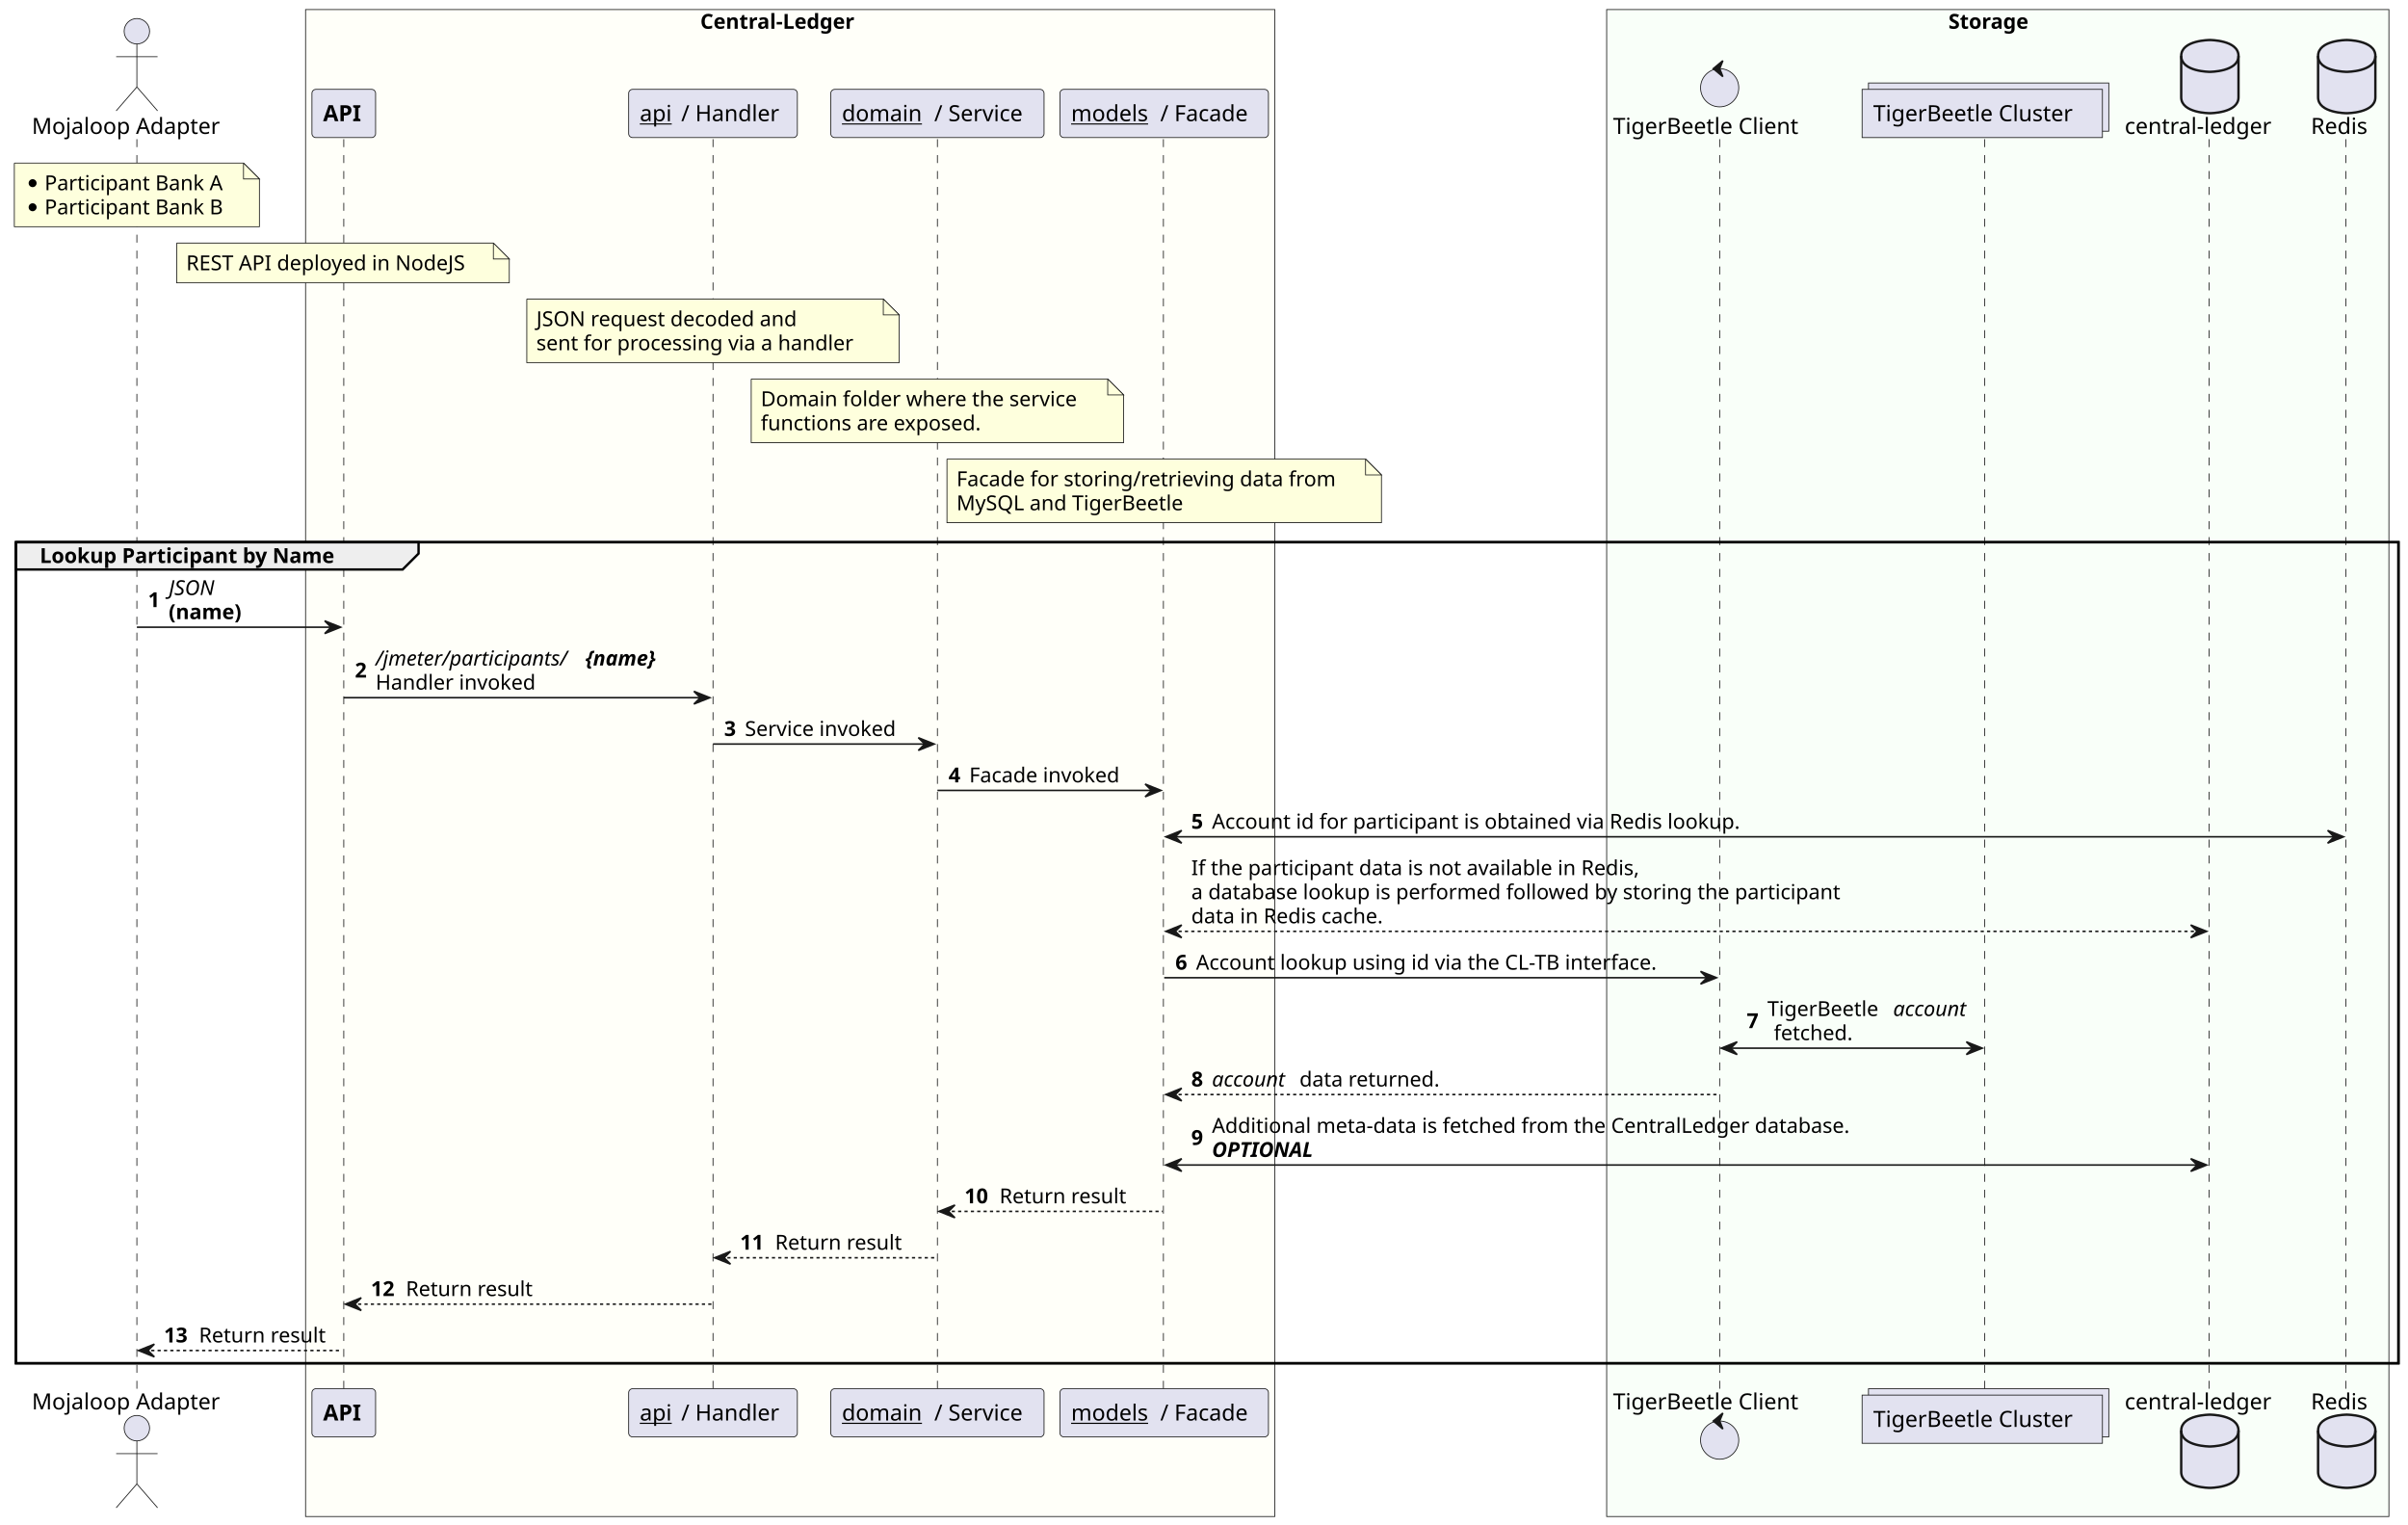
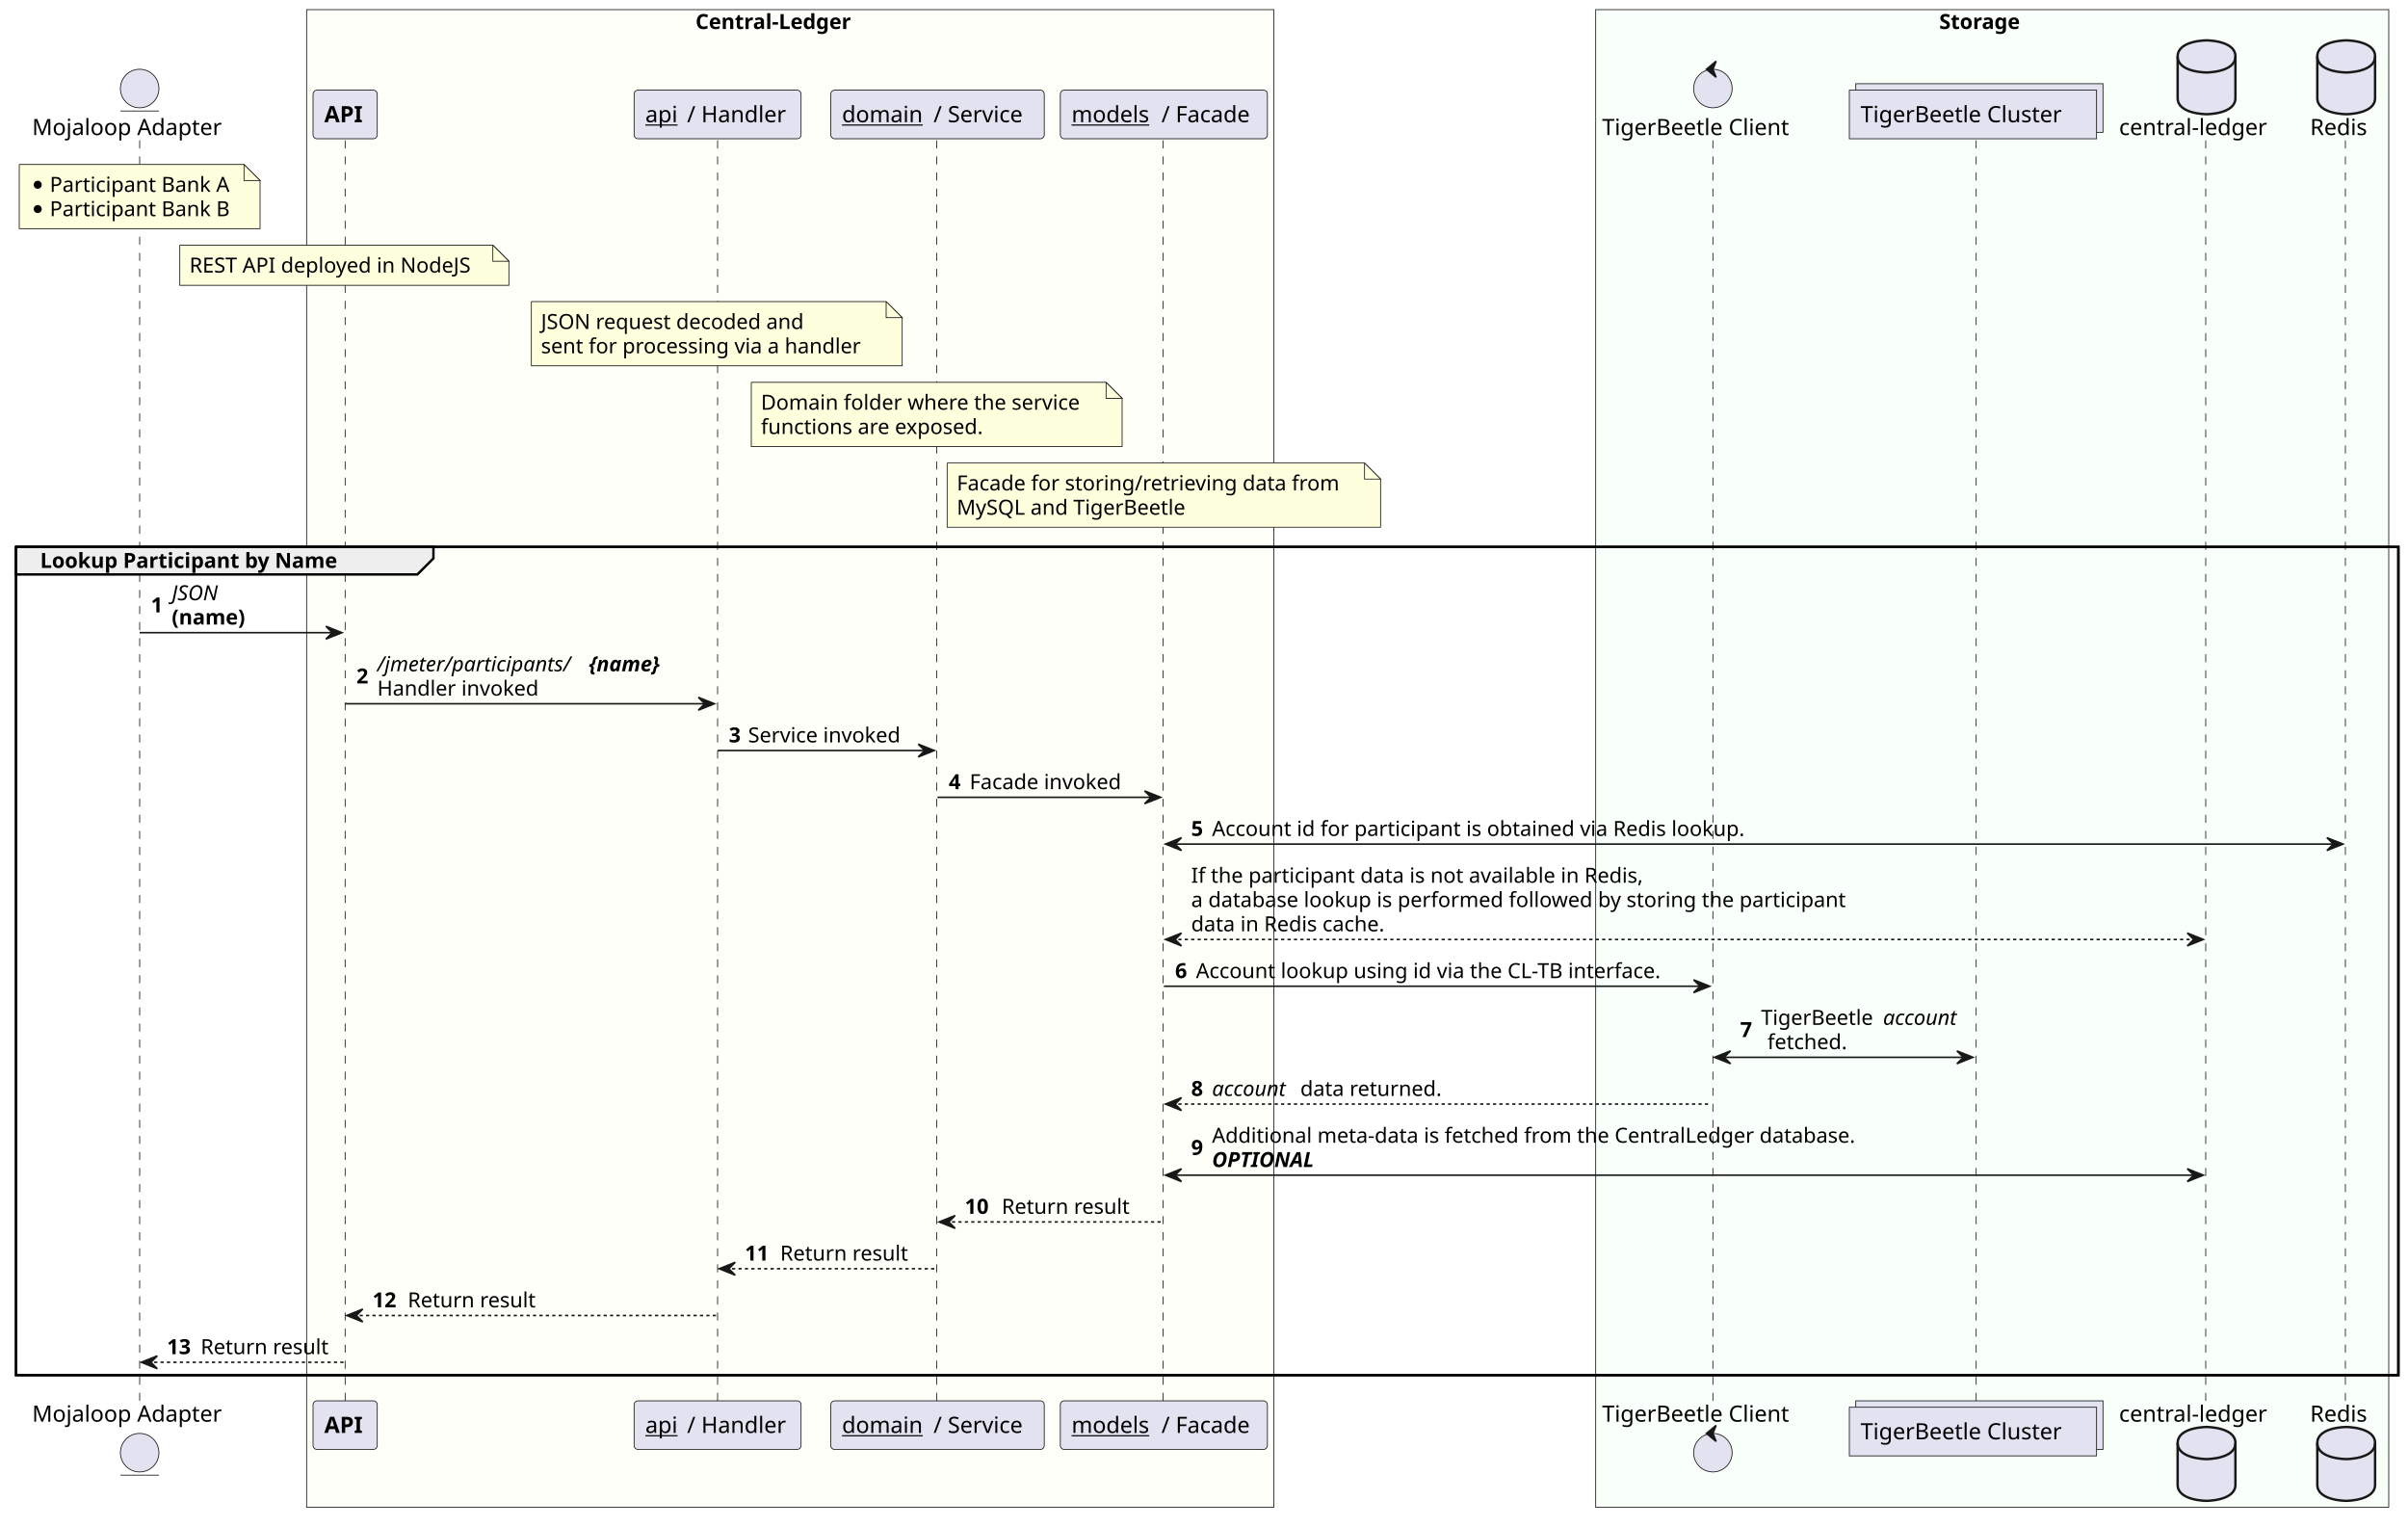
- <svg xmlns="http://www.w3.org/2000/svg" contentStyleType="text/css" height="958px" preserveAspectRatio="none" style="width:1513px;height:958px;background:#FFFFFF;" version="1.1" viewBox="0 0 1513 958" width="1513px" zoomAndPan="magnify">
+ <svg xmlns="http://www.w3.org/2000/svg" contentStyleType="text/css" height="951px" preserveAspectRatio="none" style="width:1500px;height:951px;background:#FFFFFF;" version="1.1" viewBox="0 0 1500 951" width="1500px" zoomAndPan="magnify">
  <defs />
  <g>
-     <rect fill="#FFFFF9" height="946.711" style="stroke:#181818;stroke-width:0.5;" width="609" x="192" y="6" />
-     <text fill="#000000" font-family="sans-serif" font-size="13" font-weight="bold" lengthAdjust="spacing" textLength="108" x="440" y="18.067">Central-Ledger</text>
-     <rect fill="#F9FFF9" height="946.711" style="stroke:#181818;stroke-width:0.5;" width="491.5" x="1009.5" y="6" />
-     <text fill="#000000" font-family="sans-serif" font-size="13" font-weight="bold" lengthAdjust="spacing" textLength="57" x="1224.25" y="18.067">Storage</text>
-     <rect height="515.789" style="stroke:#000000;stroke-width:1.5;fill:none;" width="1497" x="10" y="340.625" />
-     <line style="stroke:#181818;stroke-width:0.5;fill:none;stroke-dasharray:5.0,5.0;" x1="86" x2="86" y1="87.43" y2="873.414" />
-     <line style="stroke:#181818;stroke-width:0.5;fill:none;stroke-dasharray:5.0,5.0;" x1="216" x2="216" y1="87.43" y2="873.414" />
-     <line style="stroke:#181818;stroke-width:0.5;fill:none;stroke-dasharray:5.0,5.0;" x1="448" x2="448" y1="87.43" y2="873.414" />
-     <line style="stroke:#181818;stroke-width:0.5;fill:none;stroke-dasharray:5.0,5.0;" x1="589" x2="589" y1="87.43" y2="873.414" />
-     <line style="stroke:#181818;stroke-width:0.5;fill:none;stroke-dasharray:5.0,5.0;" x1="731" x2="731" y1="87.43" y2="873.414" />
-     <line style="stroke:#181818;stroke-width:0.5;fill:none;stroke-dasharray:5.0,5.0;" x1="1080.5" x2="1080.5" y1="87.43" y2="873.414" />
-     <line style="stroke:#181818;stroke-width:0.5;fill:none;stroke-dasharray:5.0,5.0;" x1="1247" x2="1247" y1="87.43" y2="873.414" />
-     <line style="stroke:#181818;stroke-width:0.5;fill:none;stroke-dasharray:5.0,5.0;" x1="1388" x2="1388" y1="87.43" y2="873.414" />
-     <line style="stroke:#181818;stroke-width:0.5;fill:none;stroke-dasharray:5.0,5.0;" x1="1474" x2="1474" y1="87.43" y2="873.414" />
-     <text fill="#000000" font-family="sans-serif" font-size="14" lengthAdjust="spacing" textLength="126" x="20" y="84.128">Mojaloop Adapter</text>
-     <ellipse cx="86" cy="19.633" fill="#E2E2F0" rx="8" ry="8" style="stroke:#181818;stroke-width:0.5;" />
-     <path d="M86,27.633 L86,54.633 M73,35.633 L99,35.633 M86,54.633 L73,69.633 M86,54.633 L99,69.633 " fill="none" style="stroke:#181818;stroke-width:0.5;" />
-     <text fill="#000000" font-family="sans-serif" font-size="14" lengthAdjust="spacing" textLength="126" x="20" y="885.409">Mojaloop Adapter</text>
-     <ellipse cx="86" cy="897.211" fill="#E2E2F0" rx="8" ry="8" style="stroke:#181818;stroke-width:0.5;" />
-     <path d="M86,905.211 L86,932.211 M73,913.211 L99,913.211 M86,932.211 L73,947.211 M86,932.211 L99,947.211 " fill="none" style="stroke:#181818;stroke-width:0.5;" />
-     <rect fill="#E2E2F0" height="30.297" rx="2.5" ry="2.5" style="stroke:#181818;stroke-width:0.5;" width="40" x="196" y="56.133" />
-     <text fill="#000000" font-family="sans-serif" font-size="14" font-weight="bold" lengthAdjust="spacing" textLength="26" x="203" y="76.128">API</text>
-     <rect fill="#E2E2F0" height="30.297" rx="2.5" ry="2.5" style="stroke:#181818;stroke-width:0.5;" width="40" x="196" y="872.414" />
-     <text fill="#000000" font-family="sans-serif" font-size="14" font-weight="bold" lengthAdjust="spacing" textLength="26" x="203" y="892.409">API</text>
-     <rect fill="#E2E2F0" height="30.297" rx="2.5" ry="2.5" style="stroke:#181818;stroke-width:0.5;" width="106" x="395" y="56.133" />
+     <rect fill="#FFFFF9" height="932.711" style="stroke:#181818;stroke-width:0.5;" width="602.5" x="191" y="6" />
+     <text fill="#000000" font-family="sans-serif" font-size="13" font-weight="bold" lengthAdjust="spacing" textLength="113" x="433.25" y="18.067">Central-Ledger</text>
+     <rect fill="#F9FFF9" height="932.711" style="stroke:#181818;stroke-width:0.5;" width="494" x="994" y="6" />
+     <text fill="#000000" font-family="sans-serif" font-size="13" font-weight="bold" lengthAdjust="spacing" textLength="61" x="1208" y="18.067">Storage</text>
+     <rect height="515.789" style="stroke:#000000;stroke-width:1.5;fill:none;" width="1484" x="10" y="340.625" />
+     <line style="stroke:#181818;stroke-width:0.5;fill:none;stroke-dasharray:5.0,5.0;" x1="87" x2="87" y1="87.43" y2="873.414" />
+     <line style="stroke:#181818;stroke-width:0.5;fill:none;stroke-dasharray:5.0,5.0;" x1="215" x2="215" y1="87.43" y2="873.414" />
+     <line style="stroke:#181818;stroke-width:0.5;fill:none;stroke-dasharray:5.0,5.0;" x1="447" x2="447" y1="87.43" y2="873.414" />
+     <line style="stroke:#181818;stroke-width:0.5;fill:none;stroke-dasharray:5.0,5.0;" x1="583.5" x2="583.5" y1="87.43" y2="873.414" />
+     <line style="stroke:#181818;stroke-width:0.5;fill:none;stroke-dasharray:5.0,5.0;" x1="724.5" x2="724.5" y1="87.43" y2="873.414" />
+     <line style="stroke:#181818;stroke-width:0.5;fill:none;stroke-dasharray:5.0,5.0;" x1="1067" x2="1067" y1="87.43" y2="873.414" />
+     <line style="stroke:#181818;stroke-width:0.5;fill:none;stroke-dasharray:5.0,5.0;" x1="1231" x2="1231" y1="87.43" y2="873.414" />
+     <line style="stroke:#181818;stroke-width:0.5;fill:none;stroke-dasharray:5.0,5.0;" x1="1374" x2="1374" y1="87.43" y2="873.414" />
+     <line style="stroke:#181818;stroke-width:0.5;fill:none;stroke-dasharray:5.0,5.0;" x1="1461" x2="1461" y1="87.43" y2="873.414" />
+     <text fill="#000000" font-family="sans-serif" font-size="14" lengthAdjust="spacing" textLength="128" x="20" y="84.128">Mojaloop Adapter</text>
+     <ellipse cx="87" cy="55.133" fill="#E2E2F0" rx="12" ry="12" style="stroke:#181818;stroke-width:0.5;" />
+     <line style="stroke:#181818;stroke-width:0.5;" x1="75" x2="99" y1="69.133" y2="69.133" />
+     <text fill="#000000" font-family="sans-serif" font-size="14" lengthAdjust="spacing" textLength="128" x="20" y="885.409">Mojaloop Adapter</text>
+     <ellipse cx="87" cy="904.711" fill="#E2E2F0" rx="12" ry="12" style="stroke:#181818;stroke-width:0.5;" />
+     <line style="stroke:#181818;stroke-width:0.5;" x1="75" x2="99" y1="918.711" y2="918.711" />
+     <rect fill="#E2E2F0" height="30.297" rx="2.5" ry="2.5" style="stroke:#181818;stroke-width:0.5;" width="40" x="195" y="56.133" />
+     <text fill="#000000" font-family="sans-serif" font-size="14" font-weight="bold" lengthAdjust="spacing" textLength="26" x="202" y="76.128">API</text>
+     <rect fill="#E2E2F0" height="30.297" rx="2.5" ry="2.5" style="stroke:#181818;stroke-width:0.5;" width="40" x="195" y="872.414" />
+     <text fill="#000000" font-family="sans-serif" font-size="14" font-weight="bold" lengthAdjust="spacing" textLength="26" x="202" y="892.409">API</text>
+     <rect fill="#E2E2F0" height="30.297" rx="2.5" ry="2.5" style="stroke:#181818;stroke-width:0.5;" width="104" x="395" y="56.133" />
    <text fill="#000000" font-family="sans-serif" font-size="14" lengthAdjust="spacing" text-decoration="underline" textLength="22" x="402" y="76.128">api</text>
-     <text fill="#000000" font-family="sans-serif" font-size="14" lengthAdjust="spacing" textLength="66" x="428" y="76.128">/ Handler</text>
-     <rect fill="#E2E2F0" height="30.297" rx="2.5" ry="2.5" style="stroke:#181818;stroke-width:0.5;" width="106" x="395" y="872.414" />
+     <text fill="#000000" font-family="sans-serif" font-size="14" lengthAdjust="spacing" textLength="64" x="428" y="76.128">/ Handler</text>
+     <rect fill="#E2E2F0" height="30.297" rx="2.5" ry="2.5" style="stroke:#181818;stroke-width:0.5;" width="104" x="395" y="872.414" />
    <text fill="#000000" font-family="sans-serif" font-size="14" lengthAdjust="spacing" text-decoration="underline" textLength="22" x="402" y="892.409">api</text>
-     <text fill="#000000" font-family="sans-serif" font-size="14" lengthAdjust="spacing" textLength="66" x="428" y="892.409">/ Handler</text>
-     <rect fill="#E2E2F0" height="30.297" rx="2.5" ry="2.5" style="stroke:#181818;stroke-width:0.5;" width="134" x="522" y="56.133" />
-     <text fill="#000000" font-family="sans-serif" font-size="14" lengthAdjust="spacing" text-decoration="underline" textLength="54" x="529" y="76.128">domain</text>
-     <text fill="#000000" font-family="sans-serif" font-size="14" lengthAdjust="spacing" textLength="62" x="587" y="76.128">/ Service</text>
-     <rect fill="#E2E2F0" height="30.297" rx="2.5" ry="2.5" style="stroke:#181818;stroke-width:0.5;" width="134" x="522" y="872.414" />
-     <text fill="#000000" font-family="sans-serif" font-size="14" lengthAdjust="spacing" text-decoration="underline" textLength="54" x="529" y="892.409">domain</text>
-     <text fill="#000000" font-family="sans-serif" font-size="14" lengthAdjust="spacing" textLength="62" x="587" y="892.409">/ Service</text>
-     <rect fill="#E2E2F0" height="30.297" rx="2.5" ry="2.5" style="stroke:#181818;stroke-width:0.5;" width="131" x="666" y="56.133" />
-     <text fill="#000000" font-family="sans-serif" font-size="14" lengthAdjust="spacing" text-decoration="underline" textLength="52" x="673" y="76.128">models</text>
-     <text fill="#000000" font-family="sans-serif" font-size="14" lengthAdjust="spacing" textLength="61" x="729" y="76.128">/ Facade</text>
-     <rect fill="#E2E2F0" height="30.297" rx="2.5" ry="2.5" style="stroke:#181818;stroke-width:0.5;" width="131" x="666" y="872.414" />
-     <text fill="#000000" font-family="sans-serif" font-size="14" lengthAdjust="spacing" text-decoration="underline" textLength="52" x="673" y="892.409">models</text>
-     <text fill="#000000" font-family="sans-serif" font-size="14" lengthAdjust="spacing" textLength="61" x="729" y="892.409">/ Facade</text>
-     <text fill="#000000" font-family="sans-serif" font-size="14" lengthAdjust="spacing" textLength="128" x="1013.5" y="84.128">TigerBeetle Client</text>
-     <ellipse cx="1080.5" cy="55.133" fill="#E2E2F0" rx="12" ry="12" style="stroke:#181818;stroke-width:0.5;" />
-     <polygon fill="#181818" points="1076.5,43.133,1082.5,38.133,1080.5,43.133,1082.5,48.133,1076.5,43.133" style="stroke:#181818;stroke-width:1.0;" />
-     <text fill="#000000" font-family="sans-serif" font-size="14" lengthAdjust="spacing" textLength="128" x="1013.5" y="885.409">TigerBeetle Client</text>
-     <ellipse cx="1080.5" cy="904.711" fill="#E2E2F0" rx="12" ry="12" style="stroke:#181818;stroke-width:0.5;" />
-     <polygon fill="#181818" points="1076.5,892.711,1082.5,887.711,1080.5,892.711,1082.5,897.711,1076.5,892.711" style="stroke:#181818;stroke-width:1.0;" />
-     <rect fill="#E2E2F0" height="30.297" style="stroke:#181818;stroke-width:0.5;" width="151" x="1174" y="52.133" />
-     <rect fill="#E2E2F0" height="30.297" style="stroke:#181818;stroke-width:0.5;" width="151" x="1170" y="56.133" />
-     <text fill="#000000" font-family="sans-serif" font-size="14" lengthAdjust="spacing" textLength="137" x="1177" y="76.128">TigerBeetle Cluster</text>
-     <rect fill="#E2E2F0" height="30.297" style="stroke:#181818;stroke-width:0.5;" width="151" x="1174" y="872.414" />
-     <rect fill="#E2E2F0" height="30.297" style="stroke:#181818;stroke-width:0.5;" width="151" x="1170" y="876.414" />
-     <text fill="#000000" font-family="sans-serif" font-size="14" lengthAdjust="spacing" textLength="137" x="1177" y="896.409">TigerBeetle Cluster</text>
-     <text fill="#000000" font-family="sans-serif" font-size="14" lengthAdjust="spacing" textLength="101" x="1335" y="84.128">central-ledger</text>
-     <path d="M1370.5,35.133 C1370.5,25.133 1388.5,25.133 1388.5,25.133 C1388.5,25.133 1406.5,25.133 1406.5,35.133 L1406.5,61.133 C1406.5,71.133 1388.5,71.133 1388.5,71.133 C1388.5,71.133 1370.5,71.133 1370.5,61.133 L1370.5,35.133 " fill="#E2E2F0" style="stroke:#181818;stroke-width:1.5;" />
-     <path d="M1370.5,35.133 C1370.5,45.133 1388.5,45.133 1388.5,45.133 C1388.5,45.133 1406.5,45.133 1406.5,35.133 " fill="none" style="stroke:#181818;stroke-width:1.5;" />
-     <text fill="#000000" font-family="sans-serif" font-size="14" lengthAdjust="spacing" textLength="101" x="1335" y="885.409">central-ledger</text>
-     <path d="M1370.5,898.711 C1370.5,888.711 1388.5,888.711 1388.5,888.711 C1388.5,888.711 1406.5,888.711 1406.5,898.711 L1406.5,924.711 C1406.5,934.711 1388.5,934.711 1388.5,934.711 C1388.5,934.711 1370.5,934.711 1370.5,924.711 L1370.5,898.711 " fill="#E2E2F0" style="stroke:#181818;stroke-width:1.5;" />
-     <path d="M1370.5,898.711 C1370.5,908.711 1388.5,908.711 1388.5,908.711 C1388.5,908.711 1406.5,908.711 1406.5,898.711 " fill="none" style="stroke:#181818;stroke-width:1.5;" />
-     <text fill="#000000" font-family="sans-serif" font-size="14" lengthAdjust="spacing" textLength="39" x="1452" y="84.128">Redis</text>
-     <path d="M1456.5,35.133 C1456.5,25.133 1474.5,25.133 1474.5,25.133 C1474.5,25.133 1492.5,25.133 1492.5,35.133 L1492.5,61.133 C1492.5,71.133 1474.5,71.133 1474.5,71.133 C1474.5,71.133 1456.5,71.133 1456.5,61.133 L1456.5,35.133 " fill="#E2E2F0" style="stroke:#181818;stroke-width:1.5;" />
-     <path d="M1456.5,35.133 C1456.5,45.133 1474.5,45.133 1474.5,45.133 C1474.5,45.133 1492.5,45.133 1492.5,35.133 " fill="none" style="stroke:#181818;stroke-width:1.5;" />
-     <text fill="#000000" font-family="sans-serif" font-size="14" lengthAdjust="spacing" textLength="39" x="1452" y="885.409">Redis</text>
-     <path d="M1456.5,898.711 C1456.5,888.711 1474.5,888.711 1474.5,888.711 C1474.5,888.711 1492.5,888.711 1492.5,898.711 L1492.5,924.711 C1492.5,934.711 1474.5,934.711 1474.5,934.711 C1474.5,934.711 1456.5,934.711 1456.5,924.711 L1456.5,898.711 " fill="#E2E2F0" style="stroke:#181818;stroke-width:1.5;" />
-     <path d="M1456.5,898.711 C1456.5,908.711 1474.5,908.711 1474.5,908.711 C1474.5,908.711 1492.5,908.711 1492.5,898.711 " fill="none" style="stroke:#181818;stroke-width:1.5;" />
-     <path d="M9,102.43 L9,142.43 L163,142.43 L163,112.43 L153,102.43 L9,102.43 " fill="#FEFFDD" style="stroke:#181818;stroke-width:0.5;" />
-     <path d="M153,102.43 L153,112.43 L163,112.43 L153,102.43 " fill="#FEFFDD" style="stroke:#181818;stroke-width:0.5;" />
-     <ellipse cx="20.5" cy="115.062" fill="#000000" rx="2.5" ry="2.5" style="stroke:#000000;stroke-width:0.0;" />
-     <text fill="#000000" font-family="sans-serif" font-size="13" lengthAdjust="spacing" textLength="120" x="28" y="119.497">Participant Bank A</text>
-     <ellipse cx="20.5" cy="130.195" fill="#000000" rx="2.5" ry="2.5" style="stroke:#000000;stroke-width:0.0;" />
-     <text fill="#000000" font-family="sans-serif" font-size="13" lengthAdjust="spacing" textLength="120" x="28" y="134.629">Participant Bank B</text>
-     <path d="M111,152.695 L111,177.695 L320,177.695 L320,162.695 L310,152.695 L111,152.695 " fill="#FEFFDD" style="stroke:#181818;stroke-width:0.5;" />
-     <path d="M310,152.695 L310,162.695 L320,162.695 L310,152.695 " fill="#FEFFDD" style="stroke:#181818;stroke-width:0.5;" />
-     <text fill="#000000" font-family="sans-serif" font-size="13" lengthAdjust="spacing" textLength="188" x="117" y="169.762">REST API deployed in NodeJS</text>
-     <path d="M331,187.828 L331,227.828 L565,227.828 L565,197.828 L555,187.828 L331,187.828 " fill="#FEFFDD" style="stroke:#181818;stroke-width:0.5;" />
-     <path d="M555,187.828 L555,197.828 L565,197.828 L555,187.828 " fill="#FEFFDD" style="stroke:#181818;stroke-width:0.5;" />
-     <text fill="#000000" font-family="sans-serif" font-size="13" lengthAdjust="spacing" textLength="172" x="337" y="204.895">JSON request decoded and</text>
-     <text fill="#000000" font-family="sans-serif" font-size="13" lengthAdjust="spacing" textLength="213" x="337" y="220.028">sent for processing via a handler</text>
-     <path d="M472,238.094 L472,278.094 L706,278.094 L706,248.094 L696,238.094 L472,238.094 " fill="#FEFFDD" style="stroke:#181818;stroke-width:0.5;" />
-     <path d="M696,238.094 L696,248.094 L706,248.094 L696,238.094 " fill="#FEFFDD" style="stroke:#181818;stroke-width:0.5;" />
-     <text fill="#000000" font-family="sans-serif" font-size="13" lengthAdjust="spacing" textLength="213" x="478" y="255.161">Domain folder where the service</text>
-     <text fill="#000000" font-family="sans-serif" font-size="13" lengthAdjust="spacing" textLength="148" x="478" y="270.293">functions are exposed.</text>
-     <path d="M595,288.359 L595,328.359 L868,328.359 L868,298.359 L858,288.359 L595,288.359 " fill="#FEFFDD" style="stroke:#181818;stroke-width:0.5;" />
-     <path d="M858,288.359 L858,298.359 L868,298.359 L858,288.359 " fill="#FEFFDD" style="stroke:#181818;stroke-width:0.5;" />
-     <text fill="#000000" font-family="sans-serif" font-size="13" lengthAdjust="spacing" textLength="252" x="601" y="305.426">Facade for storing/retrieving data from</text>
-     <text fill="#000000" font-family="sans-serif" font-size="13" lengthAdjust="spacing" textLength="151" x="601" y="320.559">MySQL and TigerBeetle</text>
-     <path d="M10,340.625 L263,340.625 L263,347.758 L253,357.758 L10,357.758 L10,340.625 " fill="#EEEEEE" style="stroke:#000000;stroke-width:1.5;" />
-     <rect fill="none" height="515.789" style="stroke:#000000;stroke-width:1.5;" width="1497" x="10" y="340.625" />
-     <text fill="#000000" font-family="sans-serif" font-size="13" font-weight="bold" lengthAdjust="spacing" textLength="208" x="25" y="353.692">Lookup Participant by Name</text>
-     <polygon fill="#181818" points="204,390.023,214,394.023,204,398.023,208,394.023" style="stroke:#181818;stroke-width:1.0;" />
-     <line style="stroke:#181818;stroke-width:1.0;" x1="86" x2="210" y1="394.023" y2="394.023" />
-     <text fill="#000000" font-family="sans-serif" font-size="13" font-weight="bold" lengthAdjust="spacing" textLength="9" x="93" y="381.391">1</text>
-     <text fill="#000000" font-family="sans-serif" font-size="13" font-style="italic" lengthAdjust="spacing" textLength="32" x="106" y="373.825">JSON</text>
-     <text fill="#000000" font-family="sans-serif" font-size="13" lengthAdjust="spacing" textLength="4" x="138" y="373.825"> </text>
-     <text fill="#000000" font-family="sans-serif" font-size="13" font-weight="bold" lengthAdjust="spacing" textLength="53" x="106" y="388.957">(name)</text>
-     <polygon fill="#181818" points="436,434.289,446,438.289,436,442.289,440,438.289" style="stroke:#181818;stroke-width:1.0;" />
-     <line style="stroke:#181818;stroke-width:1.0;" x1="216" x2="442" y1="438.289" y2="438.289" />
-     <text fill="#000000" font-family="sans-serif" font-size="13" font-weight="bold" lengthAdjust="spacing" textLength="9" x="223" y="425.657">2</text>
-     <text fill="#000000" font-family="sans-serif" font-size="13" font-style="italic" lengthAdjust="spacing" textLength="132" x="236" y="418.09">/jmeter/participants/</text>
-     <text fill="#000000" font-family="sans-serif" font-size="13" font-style="italic" font-weight="bold" lengthAdjust="spacing" textLength="59" x="368" y="418.09">{name}</text>
-     <text fill="#000000" font-family="sans-serif" font-size="13" lengthAdjust="spacing" textLength="4" x="427" y="418.09"> </text>
-     <text fill="#000000" font-family="sans-serif" font-size="13" lengthAdjust="spacing" textLength="107" x="236" y="433.223">Handler invoked</text>
-     <polygon fill="#181818" points="577,463.422,587,467.422,577,471.422,581,467.422" style="stroke:#181818;stroke-width:1.0;" />
-     <line style="stroke:#181818;stroke-width:1.0;" x1="448" x2="583" y1="467.422" y2="467.422" />
-     <text fill="#000000" font-family="sans-serif" font-size="13" font-weight="bold" lengthAdjust="spacing" textLength="9" x="455" y="462.356">3</text>
-     <text fill="#000000" font-family="sans-serif" font-size="13" lengthAdjust="spacing" textLength="104" x="468" y="462.356">Service invoked</text>
-     <polygon fill="#181818" points="719.5,492.555,729.5,496.555,719.5,500.555,723.5,496.555" style="stroke:#181818;stroke-width:1.0;" />
-     <line style="stroke:#181818;stroke-width:1.0;" x1="589" x2="725.5" y1="496.555" y2="496.555" />
-     <text fill="#000000" font-family="sans-serif" font-size="13" font-weight="bold" lengthAdjust="spacing" textLength="9" x="596" y="491.489">4</text>
-     <text fill="#000000" font-family="sans-serif" font-size="13" lengthAdjust="spacing" textLength="102" x="609" y="491.489">Facade invoked</text>
-     <polygon fill="#181818" points="742.5,521.688,732.5,525.688,742.5,529.688,738.5,525.688" style="stroke:#181818;stroke-width:1.0;" />
-     <polygon fill="#181818" points="1462.5,521.688,1472.5,525.688,1462.5,529.688,1466.5,525.688" style="stroke:#181818;stroke-width:1.0;" />
-     <line style="stroke:#181818;stroke-width:1.0;" x1="736.5" x2="1468.5" y1="525.688" y2="525.688" />
-     <text fill="#000000" font-family="sans-serif" font-size="13" font-weight="bold" lengthAdjust="spacing" textLength="9" x="748.5" y="520.622">5</text>
-     <text fill="#000000" font-family="sans-serif" font-size="13" lengthAdjust="spacing" textLength="356" x="761.5" y="520.622">Account id for participant is obtained via Redis lookup.</text>
-     <polygon fill="#181818" points="742.5,581.086,732.5,585.086,742.5,589.086,738.5,585.086" style="stroke:#181818;stroke-width:1.0;" />
-     <polygon fill="#181818" points="1376.5,581.086,1386.5,585.086,1376.5,589.086,1380.5,585.086" style="stroke:#181818;stroke-width:1.0;" />
-     <line style="stroke:#181818;stroke-width:1.0;stroke-dasharray:2.0,2.0;" x1="736.5" x2="1382.5" y1="585.086" y2="585.086" />
-     <text fill="#000000" font-family="sans-serif" font-size="13" lengthAdjust="spacing" textLength="305" x="748.5" y="549.754">If the participant data is not available in Redis,</text>
-     <text fill="#000000" font-family="sans-serif" font-size="13" lengthAdjust="spacing" textLength="435" x="748.5" y="564.887">a database lookup is performed followed by storing the participant</text>
-     <text fill="#000000" font-family="sans-serif" font-size="13" lengthAdjust="spacing" textLength="131" x="748.5" y="580.02">data in Redis cache.</text>
-     <polygon fill="#181818" points="1068.5,610.219,1078.5,614.219,1068.5,618.219,1072.5,614.219" style="stroke:#181818;stroke-width:1.0;" />
-     <line style="stroke:#181818;stroke-width:1.0;" x1="731.5" x2="1074.5" y1="614.219" y2="614.219" />
-     <text fill="#000000" font-family="sans-serif" font-size="13" font-weight="bold" lengthAdjust="spacing" textLength="9" x="738.5" y="609.153">6</text>
-     <text fill="#000000" font-family="sans-serif" font-size="13" lengthAdjust="spacing" textLength="312" x="751.5" y="609.153">Account lookup using id via the CL-TB interface.</text>
-     <polygon fill="#181818" points="1091.5,654.484,1081.5,658.484,1091.5,662.484,1087.5,658.484" style="stroke:#181818;stroke-width:1.0;" />
-     <polygon fill="#181818" points="1235.5,654.484,1245.5,658.484,1235.5,662.484,1239.5,658.484" style="stroke:#181818;stroke-width:1.0;" />
-     <line style="stroke:#181818;stroke-width:1.0;" x1="1085.5" x2="1241.5" y1="658.484" y2="658.484" />
-     <text fill="#000000" font-family="sans-serif" font-size="13" font-weight="bold" lengthAdjust="spacing" textLength="9" x="1097.5" y="645.852">7</text>
-     <text fill="#000000" font-family="sans-serif" font-size="13" lengthAdjust="spacing" textLength="75" x="1110.5" y="638.286">TigerBeetle</text>
-     <text fill="#000000" font-family="sans-serif" font-size="13" font-style="italic" lengthAdjust="spacing" textLength="51" x="1189.5" y="638.286">account</text>
-     <text fill="#000000" font-family="sans-serif" font-size="13" lengthAdjust="spacing" textLength="53" x="1114.5" y="653.418">fetched.</text>
-     <polygon fill="#181818" points="742.5,683.617,732.5,687.617,742.5,691.617,738.5,687.617" style="stroke:#181818;stroke-width:1.0;" />
-     <line style="stroke:#181818;stroke-width:1.0;stroke-dasharray:2.0,2.0;" x1="736.5" x2="1079.5" y1="687.617" y2="687.617" />
-     <text fill="#000000" font-family="sans-serif" font-size="13" font-weight="bold" lengthAdjust="spacing" textLength="9" x="748.5" y="682.551">8</text>
-     <text fill="#000000" font-family="sans-serif" font-size="13" font-style="italic" lengthAdjust="spacing" textLength="51" x="761.5" y="682.551">account</text>
-     <text fill="#000000" font-family="sans-serif" font-size="13" lengthAdjust="spacing" textLength="92" x="816.5" y="682.551">data returned.</text>
-     <polygon fill="#181818" points="742.5,727.883,732.5,731.883,742.5,735.883,738.5,731.883" style="stroke:#181818;stroke-width:1.0;" />
-     <polygon fill="#181818" points="1376.5,727.883,1386.5,731.883,1376.5,735.883,1380.5,731.883" style="stroke:#181818;stroke-width:1.0;" />
-     <line style="stroke:#181818;stroke-width:1.0;" x1="736.5" x2="1382.5" y1="731.883" y2="731.883" />
-     <text fill="#000000" font-family="sans-serif" font-size="13" font-weight="bold" lengthAdjust="spacing" textLength="9" x="748.5" y="719.25">9</text>
-     <text fill="#000000" font-family="sans-serif" font-size="13" lengthAdjust="spacing" textLength="429" x="761.5" y="711.684">Additional meta-data is fetched from the CentralLedger database.</text>
-     <text fill="#000000" font-family="sans-serif" font-size="13" font-style="italic" font-weight="bold" lengthAdjust="spacing" textLength="75" x="761.5" y="726.817">OPTIONAL</text>
-     <polygon fill="#181818" points="600,757.016,590,761.016,600,765.016,596,761.016" style="stroke:#181818;stroke-width:1.0;" />
-     <line style="stroke:#181818;stroke-width:1.0;stroke-dasharray:2.0,2.0;" x1="594" x2="730.5" y1="761.016" y2="761.016" />
-     <text fill="#000000" font-family="sans-serif" font-size="13" font-weight="bold" lengthAdjust="spacing" textLength="18" x="606" y="755.95">10</text>
-     <text fill="#000000" font-family="sans-serif" font-size="13" lengthAdjust="spacing" textLength="84" x="628" y="755.95">Return result</text>
-     <polygon fill="#181818" points="459,786.148,449,790.148,459,794.148,455,790.148" style="stroke:#181818;stroke-width:1.0;" />
-     <line style="stroke:#181818;stroke-width:1.0;stroke-dasharray:2.0,2.0;" x1="453" x2="588" y1="790.148" y2="790.148" />
-     <text fill="#000000" font-family="sans-serif" font-size="13" font-weight="bold" lengthAdjust="spacing" textLength="18" x="465" y="785.082">11</text>
-     <text fill="#000000" font-family="sans-serif" font-size="13" lengthAdjust="spacing" textLength="84" x="487" y="785.082">Return result</text>
-     <polygon fill="#181818" points="227,815.281,217,819.281,227,823.281,223,819.281" style="stroke:#181818;stroke-width:1.0;" />
-     <line style="stroke:#181818;stroke-width:1.0;stroke-dasharray:2.0,2.0;" x1="221" x2="447" y1="819.281" y2="819.281" />
-     <text fill="#000000" font-family="sans-serif" font-size="13" font-weight="bold" lengthAdjust="spacing" textLength="18" x="233" y="814.215">12</text>
-     <text fill="#000000" font-family="sans-serif" font-size="13" lengthAdjust="spacing" textLength="84" x="255" y="814.215">Return result</text>
-     <polygon fill="#181818" points="97,844.414,87,848.414,97,852.414,93,848.414" style="stroke:#181818;stroke-width:1.0;" />
-     <line style="stroke:#181818;stroke-width:1.0;stroke-dasharray:2.0,2.0;" x1="91" x2="215" y1="848.414" y2="848.414" />
-     <text fill="#000000" font-family="sans-serif" font-size="13" font-weight="bold" lengthAdjust="spacing" textLength="18" x="103" y="843.348">13</text>
-     <text fill="#000000" font-family="sans-serif" font-size="13" lengthAdjust="spacing" textLength="84" x="125" y="843.348">Return result</text>
+     <text fill="#000000" font-family="sans-serif" font-size="14" lengthAdjust="spacing" textLength="64" x="428" y="892.409">/ Handler</text>
+     <rect fill="#E2E2F0" height="30.297" rx="2.5" ry="2.5" style="stroke:#181818;stroke-width:0.5;" width="133" x="517.5" y="56.133" />
+     <text fill="#000000" font-family="sans-serif" font-size="14" lengthAdjust="spacing" text-decoration="underline" textLength="53" x="524.5" y="76.128">domain</text>
+     <text fill="#000000" font-family="sans-serif" font-size="14" lengthAdjust="spacing" textLength="62" x="581.5" y="76.128">/ Service</text>
+     <rect fill="#E2E2F0" height="30.297" rx="2.5" ry="2.5" style="stroke:#181818;stroke-width:0.5;" width="133" x="517.5" y="872.414" />
+     <text fill="#000000" font-family="sans-serif" font-size="14" lengthAdjust="spacing" text-decoration="underline" textLength="53" x="524.5" y="892.409">domain</text>
+     <text fill="#000000" font-family="sans-serif" font-size="14" lengthAdjust="spacing" textLength="62" x="581.5" y="892.409">/ Service</text>
+     <rect fill="#E2E2F0" height="30.297" rx="2.5" ry="2.5" style="stroke:#181818;stroke-width:0.5;" width="129" x="660.5" y="56.133" />
+     <text fill="#000000" font-family="sans-serif" font-size="14" lengthAdjust="spacing" text-decoration="underline" textLength="52" x="667.5" y="76.128">models</text>
+     <text fill="#000000" font-family="sans-serif" font-size="14" lengthAdjust="spacing" textLength="59" x="723.5" y="76.128">/ Facade</text>
+     <rect fill="#E2E2F0" height="30.297" rx="2.5" ry="2.5" style="stroke:#181818;stroke-width:0.5;" width="129" x="660.5" y="872.414" />
+     <text fill="#000000" font-family="sans-serif" font-size="14" lengthAdjust="spacing" text-decoration="underline" textLength="52" x="667.5" y="892.409">models</text>
+     <text fill="#000000" font-family="sans-serif" font-size="14" lengthAdjust="spacing" textLength="59" x="723.5" y="892.409">/ Facade</text>
+     <text fill="#000000" font-family="sans-serif" font-size="14" lengthAdjust="spacing" textLength="132" x="998" y="84.128">TigerBeetle Client</text>
+     <ellipse cx="1067" cy="55.133" fill="#E2E2F0" rx="12" ry="12" style="stroke:#181818;stroke-width:0.5;" />
+     <polygon fill="#181818" points="1063,43.133,1069,38.133,1067,43.133,1069,48.133,1063,43.133" style="stroke:#181818;stroke-width:1.0;" />
+     <text fill="#000000" font-family="sans-serif" font-size="14" lengthAdjust="spacing" textLength="132" x="998" y="885.409">TigerBeetle Client</text>
+     <ellipse cx="1067" cy="904.711" fill="#E2E2F0" rx="12" ry="12" style="stroke:#181818;stroke-width:0.5;" />
+     <polygon fill="#181818" points="1063,892.711,1069,887.711,1067,892.711,1069,897.711,1063,892.711" style="stroke:#181818;stroke-width:1.0;" />
+     <rect fill="#E2E2F0" height="30.297" style="stroke:#181818;stroke-width:0.5;" width="154" x="1156" y="52.133" />
+     <rect fill="#E2E2F0" height="30.297" style="stroke:#181818;stroke-width:0.5;" width="154" x="1152" y="56.133" />
+     <text fill="#000000" font-family="sans-serif" font-size="14" lengthAdjust="spacing" textLength="140" x="1159" y="76.128">TigerBeetle Cluster</text>
+     <rect fill="#E2E2F0" height="30.297" style="stroke:#181818;stroke-width:0.5;" width="154" x="1156" y="872.414" />
+     <rect fill="#E2E2F0" height="30.297" style="stroke:#181818;stroke-width:0.5;" width="154" x="1152" y="876.414" />
+     <text fill="#000000" font-family="sans-serif" font-size="14" lengthAdjust="spacing" textLength="140" x="1159" y="896.409">TigerBeetle Cluster</text>
+     <text fill="#000000" font-family="sans-serif" font-size="14" lengthAdjust="spacing" textLength="103" x="1320" y="84.128">central-ledger</text>
+     <path d="M1356.5,35.133 C1356.5,25.133 1374.5,25.133 1374.5,25.133 C1374.5,25.133 1392.5,25.133 1392.5,35.133 L1392.5,61.133 C1392.5,71.133 1374.5,71.133 1374.5,71.133 C1374.5,71.133 1356.5,71.133 1356.5,61.133 L1356.5,35.133 " fill="#E2E2F0" style="stroke:#181818;stroke-width:1.5;" />
+     <path d="M1356.5,35.133 C1356.5,45.133 1374.5,45.133 1374.5,45.133 C1374.5,45.133 1392.5,45.133 1392.5,35.133 " fill="none" style="stroke:#181818;stroke-width:1.5;" />
+     <text fill="#000000" font-family="sans-serif" font-size="14" lengthAdjust="spacing" textLength="103" x="1320" y="885.409">central-ledger</text>
+     <path d="M1356.5,898.711 C1356.5,888.711 1374.5,888.711 1374.5,888.711 C1374.5,888.711 1392.5,888.711 1392.5,898.711 L1392.5,924.711 C1392.5,934.711 1374.5,934.711 1374.5,934.711 C1374.5,934.711 1356.5,934.711 1356.5,924.711 L1356.5,898.711 " fill="#E2E2F0" style="stroke:#181818;stroke-width:1.5;" />
+     <path d="M1356.5,898.711 C1356.5,908.711 1374.5,908.711 1374.5,908.711 C1374.5,908.711 1392.5,908.711 1392.5,898.711 " fill="none" style="stroke:#181818;stroke-width:1.5;" />
+     <text fill="#000000" font-family="sans-serif" font-size="14" lengthAdjust="spacing" textLength="39" x="1439" y="84.128">Redis</text>
+     <path d="M1443.5,35.133 C1443.5,25.133 1461.5,25.133 1461.5,25.133 C1461.5,25.133 1479.5,25.133 1479.5,35.133 L1479.5,61.133 C1479.5,71.133 1461.5,71.133 1461.5,71.133 C1461.5,71.133 1443.5,71.133 1443.5,61.133 L1443.5,35.133 " fill="#E2E2F0" style="stroke:#181818;stroke-width:1.5;" />
+     <path d="M1443.5,35.133 C1443.5,45.133 1461.5,45.133 1461.5,45.133 C1461.5,45.133 1479.5,45.133 1479.5,35.133 " fill="none" style="stroke:#181818;stroke-width:1.5;" />
+     <text fill="#000000" font-family="sans-serif" font-size="14" lengthAdjust="spacing" textLength="39" x="1439" y="885.409">Redis</text>
+     <path d="M1443.5,898.711 C1443.5,888.711 1461.5,888.711 1461.5,888.711 C1461.5,888.711 1479.5,888.711 1479.5,898.711 L1479.5,924.711 C1479.5,934.711 1461.5,934.711 1461.5,934.711 C1461.5,934.711 1443.5,934.711 1443.5,924.711 L1443.5,898.711 " fill="#E2E2F0" style="stroke:#181818;stroke-width:1.5;" />
+     <path d="M1443.5,898.711 C1443.5,908.711 1461.5,908.711 1461.5,908.711 C1461.5,908.711 1479.5,908.711 1479.5,898.711 " fill="none" style="stroke:#181818;stroke-width:1.5;" />
+     <path d="M12,102.43 L12,142.43 L162,142.43 L162,112.43 L152,102.43 L12,102.43 " fill="#FEFFDD" style="stroke:#181818;stroke-width:0.5;" />
+     <path d="M152,102.43 L152,112.43 L162,112.43 L152,102.43 " fill="#FEFFDD" style="stroke:#181818;stroke-width:0.5;" />
+     <ellipse cx="23.5" cy="115.062" fill="#000000" rx="2.5" ry="2.5" style="stroke:#000000;stroke-width:0.0;" />
+     <text fill="#000000" font-family="sans-serif" font-size="13" lengthAdjust="spacing" textLength="116" x="31" y="119.497">Participant Bank A</text>
+     <ellipse cx="23.5" cy="130.195" fill="#000000" rx="2.5" ry="2.5" style="stroke:#000000;stroke-width:0.0;" />
+     <text fill="#000000" font-family="sans-serif" font-size="13" lengthAdjust="spacing" textLength="115" x="31" y="134.629">Participant Bank B</text>
+     <path d="M112,152.695 L112,177.695 L317,177.695 L317,162.695 L307,152.695 L112,152.695 " fill="#FEFFDD" style="stroke:#181818;stroke-width:0.5;" />
+     <path d="M307,152.695 L307,162.695 L317,162.695 L307,152.695 " fill="#FEFFDD" style="stroke:#181818;stroke-width:0.5;" />
+     <text fill="#000000" font-family="sans-serif" font-size="13" lengthAdjust="spacing" textLength="184" x="118" y="169.762">REST API deployed in NodeJS</text>
+     <path d="M331,187.828 L331,227.828 L562,227.828 L562,197.828 L552,187.828 L331,187.828 " fill="#FEFFDD" style="stroke:#181818;stroke-width:0.5;" />
+     <path d="M552,187.828 L552,197.828 L562,197.828 L552,187.828 " fill="#FEFFDD" style="stroke:#181818;stroke-width:0.5;" />
+     <text fill="#000000" font-family="sans-serif" font-size="13" lengthAdjust="spacing" textLength="171" x="337" y="204.895">JSON request decoded and</text>
+     <text fill="#000000" font-family="sans-serif" font-size="13" lengthAdjust="spacing" textLength="210" x="337" y="220.028">sent for processing via a handler</text>
+     <path d="M468,238.094 L468,278.094 L699,278.094 L699,248.094 L689,238.094 L468,238.094 " fill="#FEFFDD" style="stroke:#181818;stroke-width:0.5;" />
+     <path d="M689,238.094 L689,248.094 L699,248.094 L689,238.094 " fill="#FEFFDD" style="stroke:#181818;stroke-width:0.5;" />
+     <text fill="#000000" font-family="sans-serif" font-size="13" lengthAdjust="spacing" textLength="210" x="474" y="255.161">Domain folder where the service</text>
+     <text fill="#000000" font-family="sans-serif" font-size="13" lengthAdjust="spacing" textLength="147" x="474" y="270.293">functions are exposed.</text>
+     <path d="M590,288.359 L590,328.359 L860,328.359 L860,298.359 L850,288.359 L590,288.359 " fill="#FEFFDD" style="stroke:#181818;stroke-width:0.5;" />
+     <path d="M850,288.359 L850,298.359 L860,298.359 L850,288.359 " fill="#FEFFDD" style="stroke:#181818;stroke-width:0.5;" />
+     <text fill="#000000" font-family="sans-serif" font-size="13" lengthAdjust="spacing" textLength="249" x="596" y="305.426">Facade for storing/retrieving data from</text>
+     <text fill="#000000" font-family="sans-serif" font-size="13" lengthAdjust="spacing" textLength="147" x="596" y="320.559">MySQL and TigerBeetle</text>
+     <path d="M10,340.625 L270,340.625 L270,347.758 L260,357.758 L10,357.758 L10,340.625 " fill="#EEEEEE" style="stroke:#000000;stroke-width:1.5;" />
+     <rect fill="none" height="515.789" style="stroke:#000000;stroke-width:1.5;" width="1484" x="10" y="340.625" />
+     <text fill="#000000" font-family="sans-serif" font-size="13" font-weight="bold" lengthAdjust="spacing" textLength="215" x="25" y="353.692">Lookup Participant by Name</text>
+     <polygon fill="#181818" points="203,390.023,213,394.023,203,398.023,207,394.023" style="stroke:#181818;stroke-width:1.0;" />
+     <line style="stroke:#181818;stroke-width:1.0;" x1="87" x2="209" y1="394.023" y2="394.023" />
+     <text fill="#000000" font-family="sans-serif" font-size="13" font-weight="bold" lengthAdjust="spacing" textLength="9" x="94" y="381.391">1</text>
+     <text fill="#000000" font-family="sans-serif" font-size="13" font-style="italic" lengthAdjust="spacing" textLength="32" x="107" y="373.825">JSON</text>
+     <text fill="#000000" font-family="sans-serif" font-size="13" lengthAdjust="spacing" textLength="4" x="139" y="373.825"> </text>
+     <text fill="#000000" font-family="sans-serif" font-size="13" font-weight="bold" lengthAdjust="spacing" textLength="53" x="107" y="388.957">(name)</text>
+     <polygon fill="#181818" points="435,434.289,445,438.289,435,442.289,439,438.289" style="stroke:#181818;stroke-width:1.0;" />
+     <line style="stroke:#181818;stroke-width:1.0;" x1="215" x2="441" y1="438.289" y2="438.289" />
+     <text fill="#000000" font-family="sans-serif" font-size="13" font-weight="bold" lengthAdjust="spacing" textLength="9" x="222" y="425.657">2</text>
+     <text fill="#000000" font-family="sans-serif" font-size="13" font-style="italic" lengthAdjust="spacing" textLength="132" x="235" y="418.09">/jmeter/participants/</text>
+     <text fill="#000000" font-family="sans-serif" font-size="13" font-style="italic" font-weight="bold" lengthAdjust="spacing" textLength="59" x="367" y="418.09">{name}</text>
+     <text fill="#000000" font-family="sans-serif" font-size="13" lengthAdjust="spacing" textLength="4" x="426" y="418.09"> </text>
+     <text fill="#000000" font-family="sans-serif" font-size="13" lengthAdjust="spacing" textLength="103" x="235" y="433.223">Handler invoked</text>
+     <polygon fill="#181818" points="572,463.422,582,467.422,572,471.422,576,467.422" style="stroke:#181818;stroke-width:1.0;" />
+     <line style="stroke:#181818;stroke-width:1.0;" x1="447" x2="578" y1="467.422" y2="467.422" />
+     <text fill="#000000" font-family="sans-serif" font-size="13" font-weight="bold" lengthAdjust="spacing" textLength="8" x="454" y="462.356">3</text>
+     <text fill="#000000" font-family="sans-serif" font-size="13" lengthAdjust="spacing" textLength="101" x="466" y="462.356">Service invoked</text>
+     <polygon fill="#181818" points="713,492.555,723,496.555,713,500.555,717,496.555" style="stroke:#181818;stroke-width:1.0;" />
+     <line style="stroke:#181818;stroke-width:1.0;" x1="584" x2="719" y1="496.555" y2="496.555" />
+     <text fill="#000000" font-family="sans-serif" font-size="13" font-weight="bold" lengthAdjust="spacing" textLength="9" x="591" y="491.489">4</text>
+     <text fill="#000000" font-family="sans-serif" font-size="13" lengthAdjust="spacing" textLength="100" x="604" y="491.489">Facade invoked</text>
+     <polygon fill="#181818" points="736,521.688,726,525.688,736,529.688,732,525.688" style="stroke:#181818;stroke-width:1.0;" />
+     <polygon fill="#181818" points="1449.5,521.688,1459.5,525.688,1449.5,529.688,1453.5,525.688" style="stroke:#181818;stroke-width:1.0;" />
+     <line style="stroke:#181818;stroke-width:1.0;" x1="730" x2="1455.5" y1="525.688" y2="525.688" />
+     <text fill="#000000" font-family="sans-serif" font-size="13" font-weight="bold" lengthAdjust="spacing" textLength="9" x="742" y="520.622">5</text>
+     <text fill="#000000" font-family="sans-serif" font-size="13" lengthAdjust="spacing" textLength="347" x="755" y="520.622">Account id for participant is obtained via Redis lookup.</text>
+     <polygon fill="#181818" points="736,581.086,726,585.086,736,589.086,732,585.086" style="stroke:#181818;stroke-width:1.0;" />
+     <polygon fill="#181818" points="1362.5,581.086,1372.5,585.086,1362.5,589.086,1366.5,585.086" style="stroke:#181818;stroke-width:1.0;" />
+     <line style="stroke:#181818;stroke-width:1.0;stroke-dasharray:2.0,2.0;" x1="730" x2="1368.5" y1="585.086" y2="585.086" />
+     <text fill="#000000" font-family="sans-serif" font-size="13" lengthAdjust="spacing" textLength="296" x="742" y="549.754">If the participant data is not available in Redis,</text>
+     <text fill="#000000" font-family="sans-serif" font-size="13" lengthAdjust="spacing" textLength="427" x="742" y="564.887">a database lookup is performed followed by storing the participant</text>
+     <text fill="#000000" font-family="sans-serif" font-size="13" lengthAdjust="spacing" textLength="129" x="742" y="580.02">data in Redis cache.</text>
+     <polygon fill="#181818" points="1055,610.219,1065,614.219,1055,618.219,1059,614.219" style="stroke:#181818;stroke-width:1.0;" />
+     <line style="stroke:#181818;stroke-width:1.0;" x1="725" x2="1061" y1="614.219" y2="614.219" />
+     <text fill="#000000" font-family="sans-serif" font-size="13" font-weight="bold" lengthAdjust="spacing" textLength="9" x="732" y="609.153">6</text>
+     <text fill="#000000" font-family="sans-serif" font-size="13" lengthAdjust="spacing" textLength="305" x="745" y="609.153">Account lookup using id via the CL-TB interface.</text>
+     <polygon fill="#181818" points="1078,654.484,1068,658.484,1078,662.484,1074,658.484" style="stroke:#181818;stroke-width:1.0;" />
+     <polygon fill="#181818" points="1219,654.484,1229,658.484,1219,662.484,1223,658.484" style="stroke:#181818;stroke-width:1.0;" />
+     <line style="stroke:#181818;stroke-width:1.0;" x1="1072" x2="1225" y1="658.484" y2="658.484" />
+     <text fill="#000000" font-family="sans-serif" font-size="13" font-weight="bold" lengthAdjust="spacing" textLength="9" x="1084" y="645.852">7</text>
+     <text fill="#000000" font-family="sans-serif" font-size="13" lengthAdjust="spacing" textLength="72" x="1097" y="638.286">TigerBeetle</text>
+     <text fill="#000000" font-family="sans-serif" font-size="13" font-style="italic" lengthAdjust="spacing" textLength="51" x="1173" y="638.286">account</text>
+     <text fill="#000000" font-family="sans-serif" font-size="13" lengthAdjust="spacing" textLength="53" x="1101" y="653.418">fetched.</text>
+     <polygon fill="#181818" points="736,683.617,726,687.617,736,691.617,732,687.617" style="stroke:#181818;stroke-width:1.0;" />
+     <line style="stroke:#181818;stroke-width:1.0;stroke-dasharray:2.0,2.0;" x1="730" x2="1066" y1="687.617" y2="687.617" />
+     <text fill="#000000" font-family="sans-serif" font-size="13" font-weight="bold" lengthAdjust="spacing" textLength="9" x="742" y="682.551">8</text>
+     <text fill="#000000" font-family="sans-serif" font-size="13" font-style="italic" lengthAdjust="spacing" textLength="51" x="755" y="682.551">account</text>
+     <text fill="#000000" font-family="sans-serif" font-size="13" lengthAdjust="spacing" textLength="92" x="810" y="682.551">data returned.</text>
+     <polygon fill="#181818" points="736,727.883,726,731.883,736,735.883,732,731.883" style="stroke:#181818;stroke-width:1.0;" />
+     <polygon fill="#181818" points="1362.5,727.883,1372.5,731.883,1362.5,735.883,1366.5,731.883" style="stroke:#181818;stroke-width:1.0;" />
+     <line style="stroke:#181818;stroke-width:1.0;" x1="730" x2="1368.5" y1="731.883" y2="731.883" />
+     <text fill="#000000" font-family="sans-serif" font-size="13" font-weight="bold" lengthAdjust="spacing" textLength="9" x="742" y="719.25">9</text>
+     <text fill="#000000" font-family="sans-serif" font-size="13" lengthAdjust="spacing" textLength="424" x="755" y="711.684">Additional meta-data is fetched from the CentralLedger database.</text>
+     <text fill="#000000" font-family="sans-serif" font-size="13" font-style="italic" font-weight="bold" lengthAdjust="spacing" textLength="75" x="755" y="726.817">OPTIONAL</text>
+     <polygon fill="#181818" points="595,757.016,585,761.016,595,765.016,591,761.016" style="stroke:#181818;stroke-width:1.0;" />
+     <line style="stroke:#181818;stroke-width:1.0;stroke-dasharray:2.0,2.0;" x1="589" x2="724" y1="761.016" y2="761.016" />
+     <text fill="#000000" font-family="sans-serif" font-size="13" font-weight="bold" lengthAdjust="spacing" textLength="19" x="601" y="755.95">10</text>
+     <text fill="#000000" font-family="sans-serif" font-size="13" lengthAdjust="spacing" textLength="83" x="624" y="755.95">Return result</text>
+     <polygon fill="#181818" points="458,786.148,448,790.148,458,794.148,454,790.148" style="stroke:#181818;stroke-width:1.0;" />
+     <line style="stroke:#181818;stroke-width:1.0;stroke-dasharray:2.0,2.0;" x1="452" x2="583" y1="790.148" y2="790.148" />
+     <text fill="#000000" font-family="sans-serif" font-size="13" font-weight="bold" lengthAdjust="spacing" textLength="18" x="464" y="785.082">11</text>
+     <text fill="#000000" font-family="sans-serif" font-size="13" lengthAdjust="spacing" textLength="83" x="486" y="785.082">Return result</text>
+     <polygon fill="#181818" points="226,815.281,216,819.281,226,823.281,222,819.281" style="stroke:#181818;stroke-width:1.0;" />
+     <line style="stroke:#181818;stroke-width:1.0;stroke-dasharray:2.0,2.0;" x1="220" x2="446" y1="819.281" y2="819.281" />
+     <text fill="#000000" font-family="sans-serif" font-size="13" font-weight="bold" lengthAdjust="spacing" textLength="18" x="232" y="814.215">12</text>
+     <text fill="#000000" font-family="sans-serif" font-size="13" lengthAdjust="spacing" textLength="83" x="254" y="814.215">Return result</text>
+     <polygon fill="#181818" points="98,844.414,88,848.414,98,852.414,94,848.414" style="stroke:#181818;stroke-width:1.0;" />
+     <line style="stroke:#181818;stroke-width:1.0;stroke-dasharray:2.0,2.0;" x1="92" x2="214" y1="848.414" y2="848.414" />
+     <text fill="#000000" font-family="sans-serif" font-size="13" font-weight="bold" lengthAdjust="spacing" textLength="17" x="104" y="843.348">13</text>
+     <text fill="#000000" font-family="sans-serif" font-size="13" lengthAdjust="spacing" textLength="83" x="125" y="843.348">Return result</text>
  </g>
</svg>
